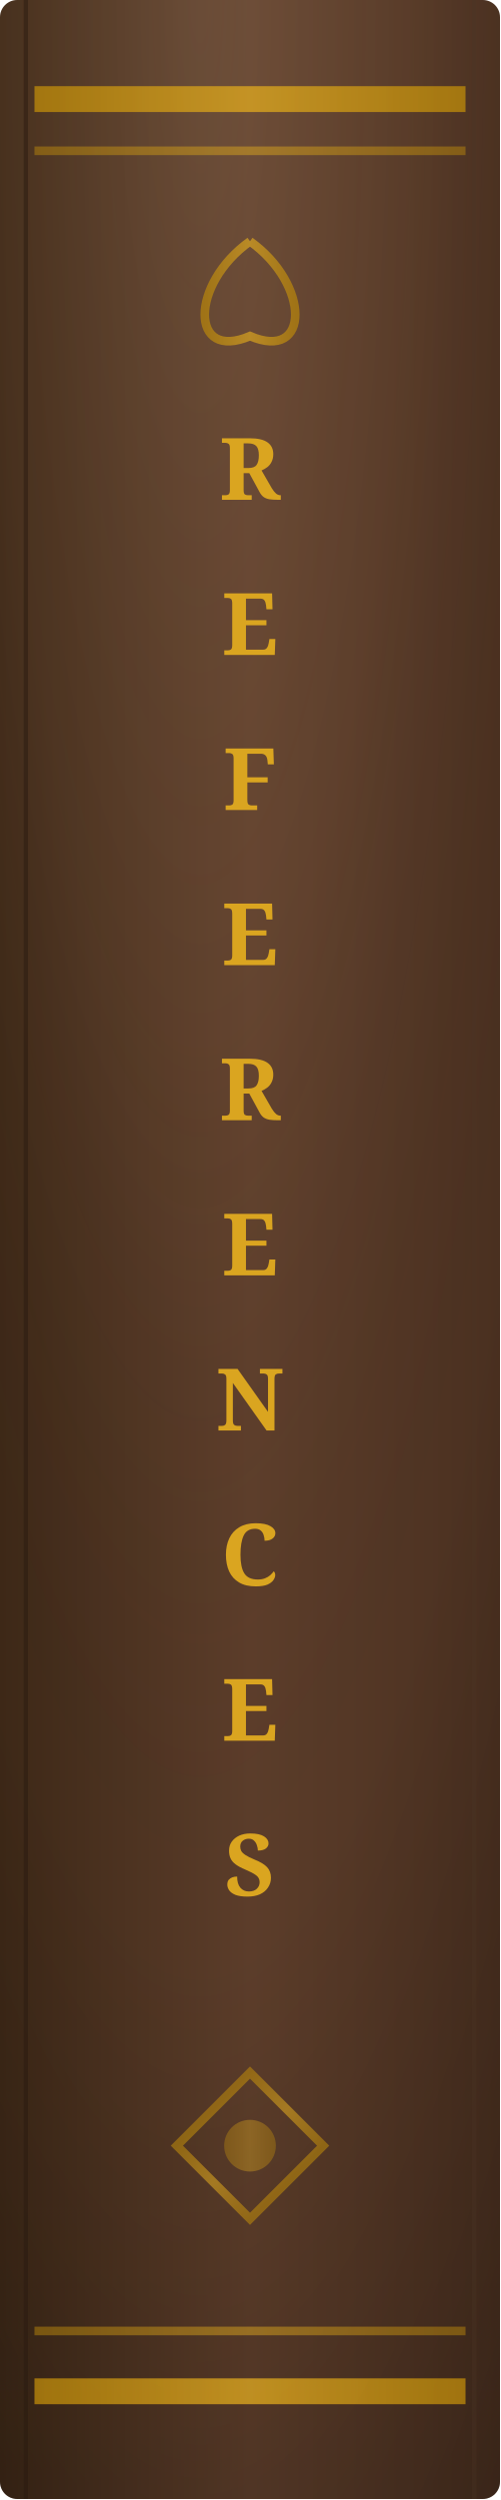
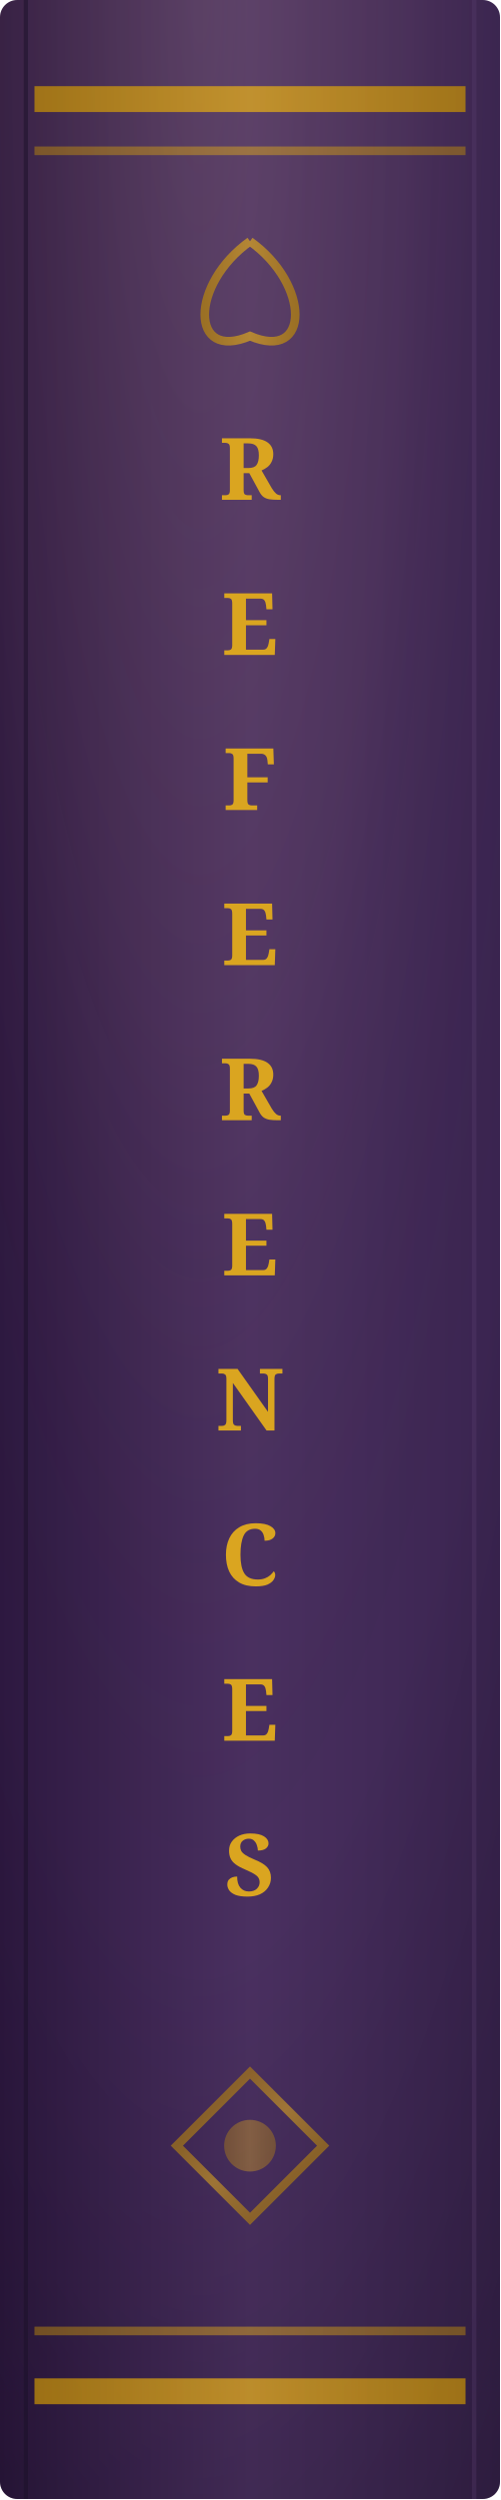
<svg xmlns="http://www.w3.org/2000/svg" width="58" height="290" viewBox="0 0 58 290">
  <defs>
    <linearGradient id="spine-references" x1="0%" y1="0%" x2="100%" y2="0%">
-       <stop offset="0%" style="stop-color:#3d2817" />
-       <stop offset="50%" style="stop-color:#5c3d2a" />
-       <stop offset="100%" style="stop-color:#4a3020" />
+       <stop offset="0%" style="stop-color:#2d1840" />
+       <stop offset="50%" style="stop-color:#4a3060" />
+       <stop offset="100%" style="stop-color:#3a2450" />
    </linearGradient>
    <linearGradient id="gold-ref" x1="0%" y1="0%" x2="100%" y2="0%">
      <stop offset="0%" style="stop-color:#b8860b" />
      <stop offset="50%" style="stop-color:#daa520" />
      <stop offset="100%" style="stop-color:#b8860b" />
    </linearGradient>
    <radialGradient id="corner-light-references" cx="40%" cy="0%" r="120%" fx="40%" fy="0%">
      <stop offset="0%" style="stop-color:rgba(255,220,180,0.12)" />
      <stop offset="35%" style="stop-color:rgba(255,200,150,0.05)" />
      <stop offset="65%" style="stop-color:rgba(0,0,0,0)" />
      <stop offset="100%" style="stop-color:rgba(0,0,0,0.25)" />
    </radialGradient>
  </defs>
  <rect width="58" height="290" fill="url(#spine-references)" rx="2" />
  <rect width="58" height="290" fill="url(#corner-light-references)" rx="2" />
-   <line x1="3" y1="0" x2="3" y2="290" stroke="#2a1a0f" stroke-width="0.5" opacity="0.5" />
-   <line x1="55" y1="0" x2="55" y2="290" stroke="#4a3525" stroke-width="0.5" opacity="0.3" />
+   <line x1="3" y1="0" x2="3" y2="290" stroke="#1a1028" stroke-width="0.5" opacity="0.5" />
+   <line x1="55" y1="0" x2="55" y2="290" stroke="#5a4070" stroke-width="0.5" opacity="0.3" />
  <rect x="4" y="10" width="50" height="3" fill="url(#gold-ref)" opacity="0.8" />
  <rect x="4" y="17" width="50" height="1" fill="url(#gold-ref)" opacity="0.5" />
  <path d="M29 28 C22 33, 22 42, 29 39 C36 42, 36 33, 29 28" fill="none" stroke="url(#gold-ref)" stroke-width="1" opacity="0.7" />
  <text x="29" y="58" font-family="Georgia, serif" font-size="10" fill="#daa520" text-anchor="middle" font-weight="bold" letter-spacing="2">R</text>
  <text x="29" y="76" font-family="Georgia, serif" font-size="10" fill="#daa520" text-anchor="middle" font-weight="bold" letter-spacing="2">E</text>
  <text x="29" y="94" font-family="Georgia, serif" font-size="10" fill="#daa520" text-anchor="middle" font-weight="bold" letter-spacing="2">F</text>
  <text x="29" y="112" font-family="Georgia, serif" font-size="10" fill="#daa520" text-anchor="middle" font-weight="bold" letter-spacing="2">E</text>
  <text x="29" y="130" font-family="Georgia, serif" font-size="10" fill="#daa520" text-anchor="middle" font-weight="bold" letter-spacing="2">R</text>
  <text x="29" y="148" font-family="Georgia, serif" font-size="10" fill="#daa520" text-anchor="middle" font-weight="bold" letter-spacing="2">E</text>
  <text x="29" y="166" font-family="Georgia, serif" font-size="10" fill="#daa520" text-anchor="middle" font-weight="bold" letter-spacing="2">N</text>
  <text x="29" y="184" font-family="Georgia, serif" font-size="10" fill="#daa520" text-anchor="middle" font-weight="bold" letter-spacing="2">C</text>
  <text x="29" y="202" font-family="Georgia, serif" font-size="10" fill="#daa520" text-anchor="middle" font-weight="bold" letter-spacing="2">E</text>
  <text x="29" y="220" font-family="Georgia, serif" font-size="10" fill="#daa520" text-anchor="middle" font-weight="bold" letter-spacing="2">S</text>
  <line x1="10" y1="48" x2="48" y2="48" stroke="url(#gold-ref)" stroke-width="0.5" opacity="0.6" />
  <line x1="10" y1="230" x2="48" y2="230" stroke="url(#gold-ref)" stroke-width="0.5" opacity="0.6" />
  <rect x="23" y="243" width="12" height="12" fill="none" stroke="url(#gold-ref)" stroke-width="1" transform="rotate(45 29 249)" opacity="0.6" />
  <circle cx="29" cy="249" r="3" fill="url(#gold-ref)" opacity="0.4" />
  <rect x="4" y="270" width="50" height="1" fill="url(#gold-ref)" opacity="0.5" />
  <rect x="4" y="276" width="50" height="3" fill="url(#gold-ref)" opacity="0.8" />
</svg>
